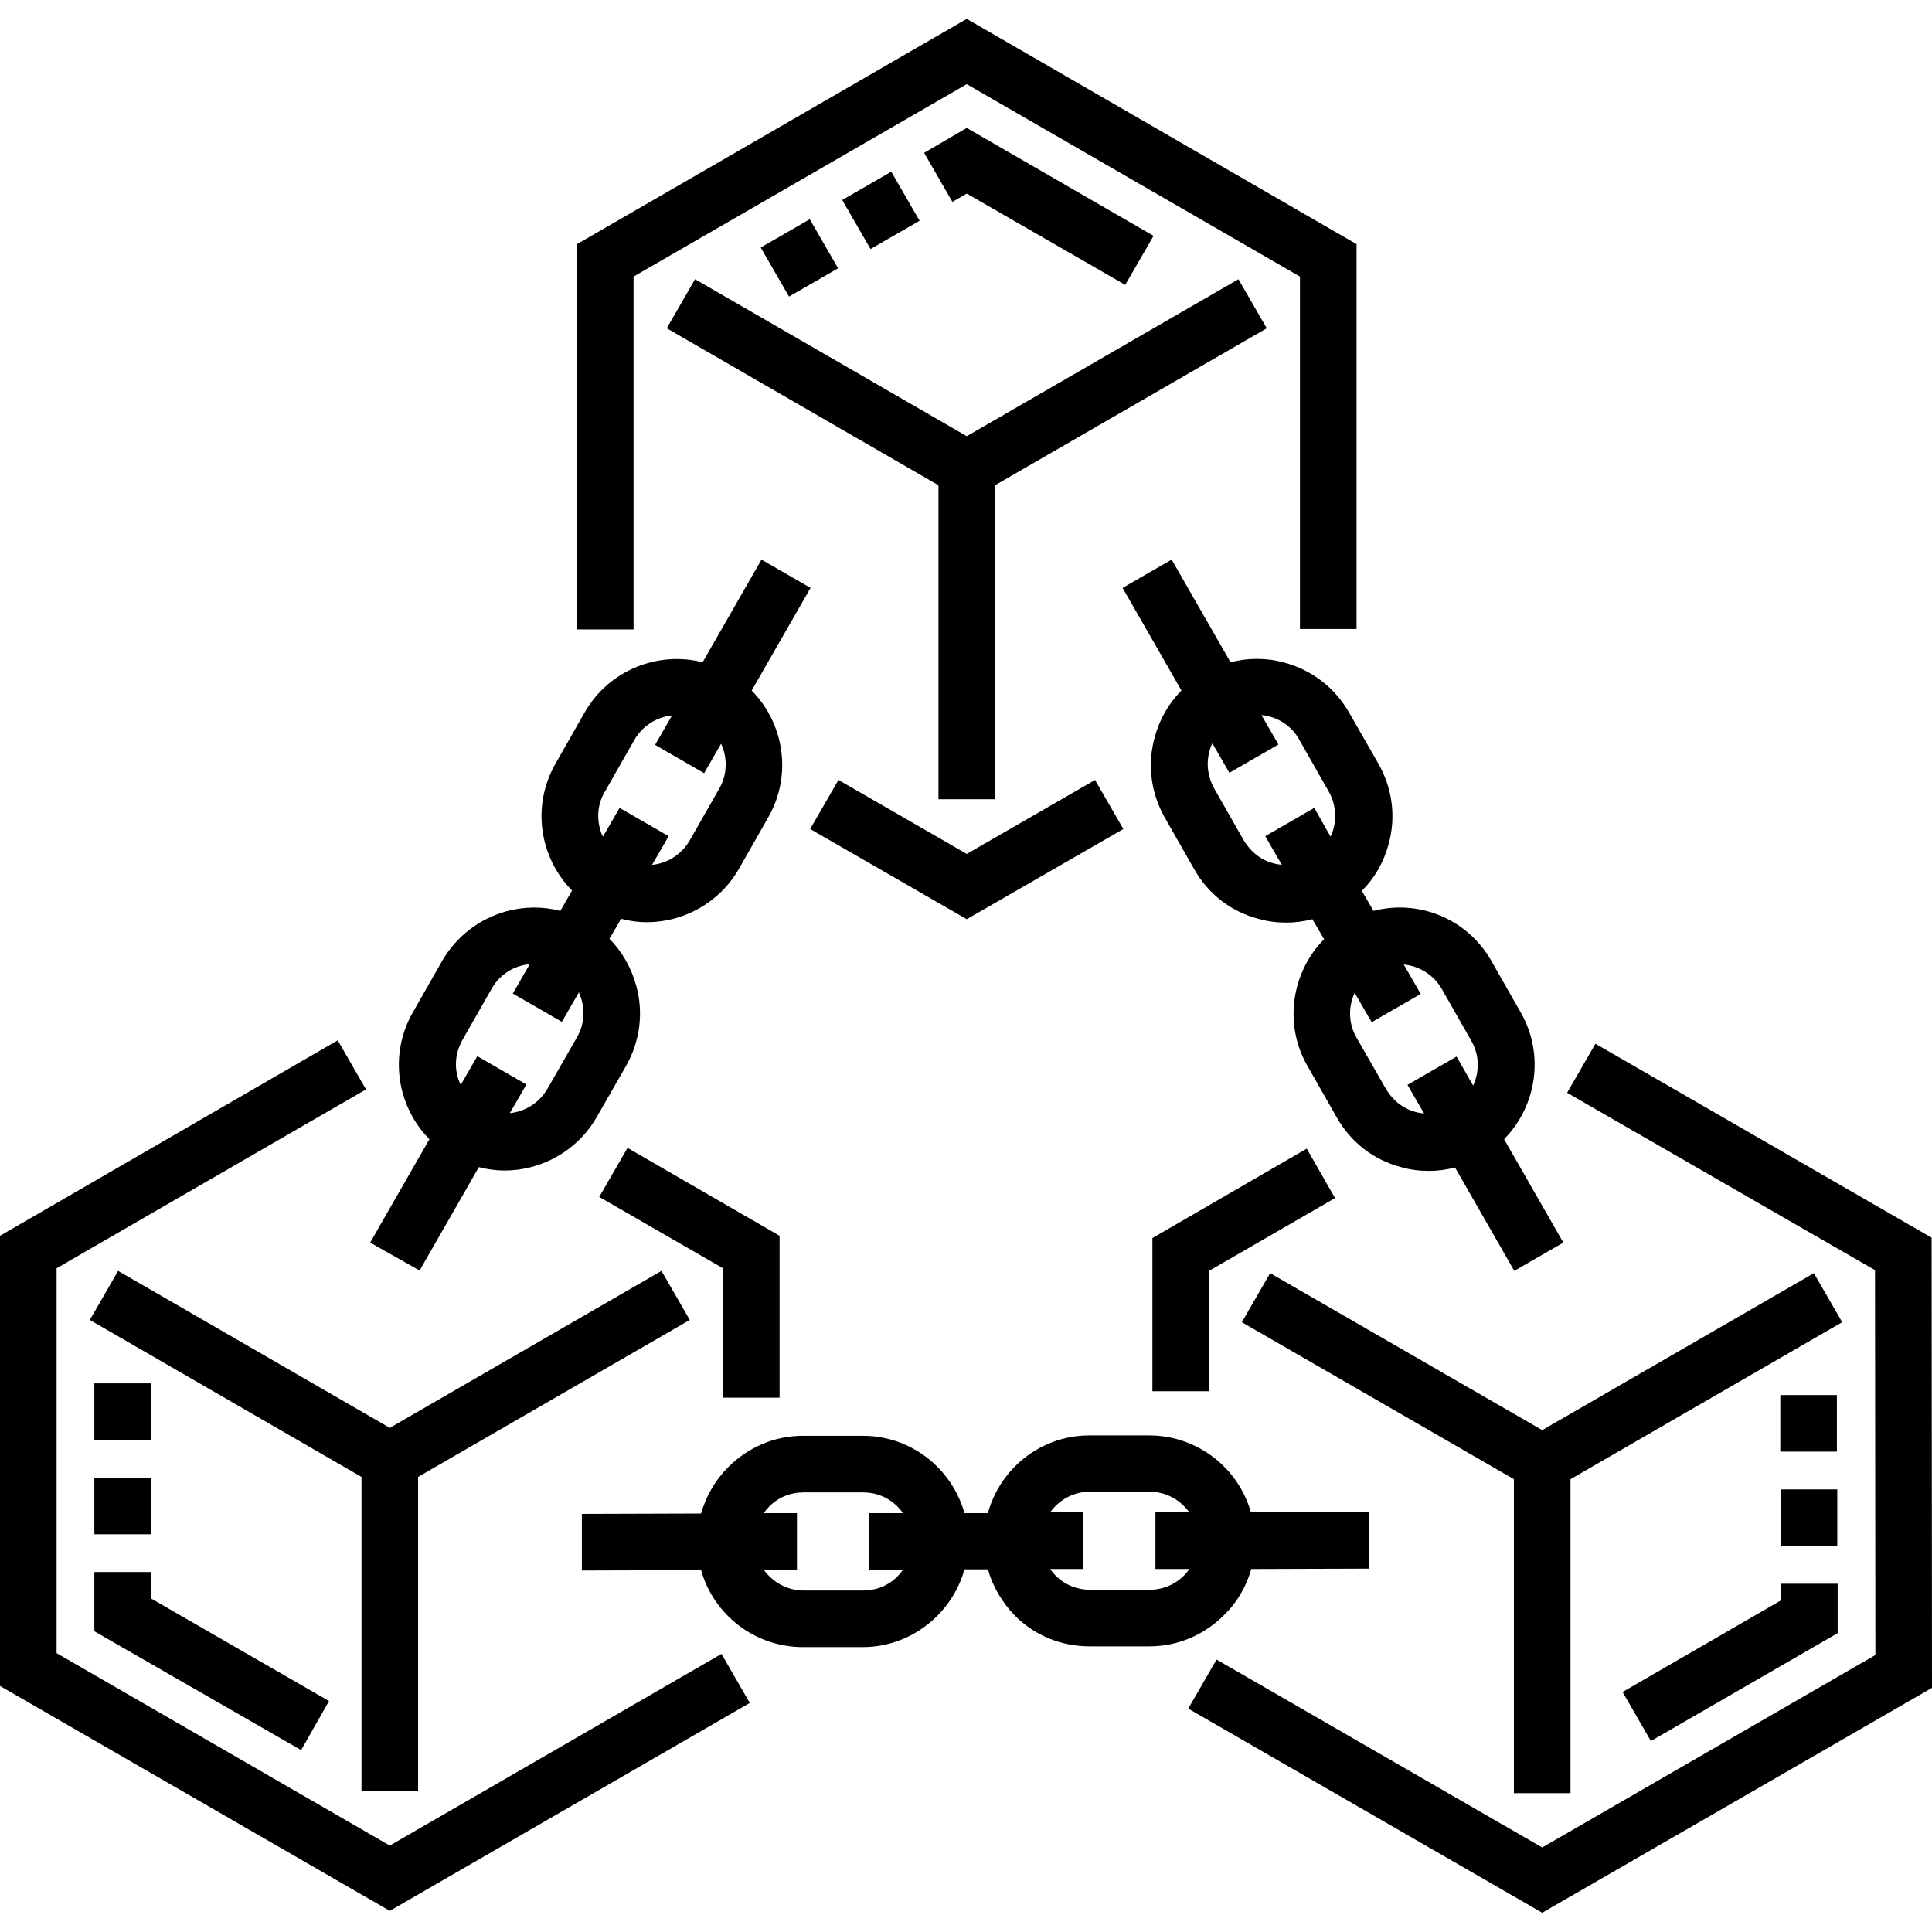
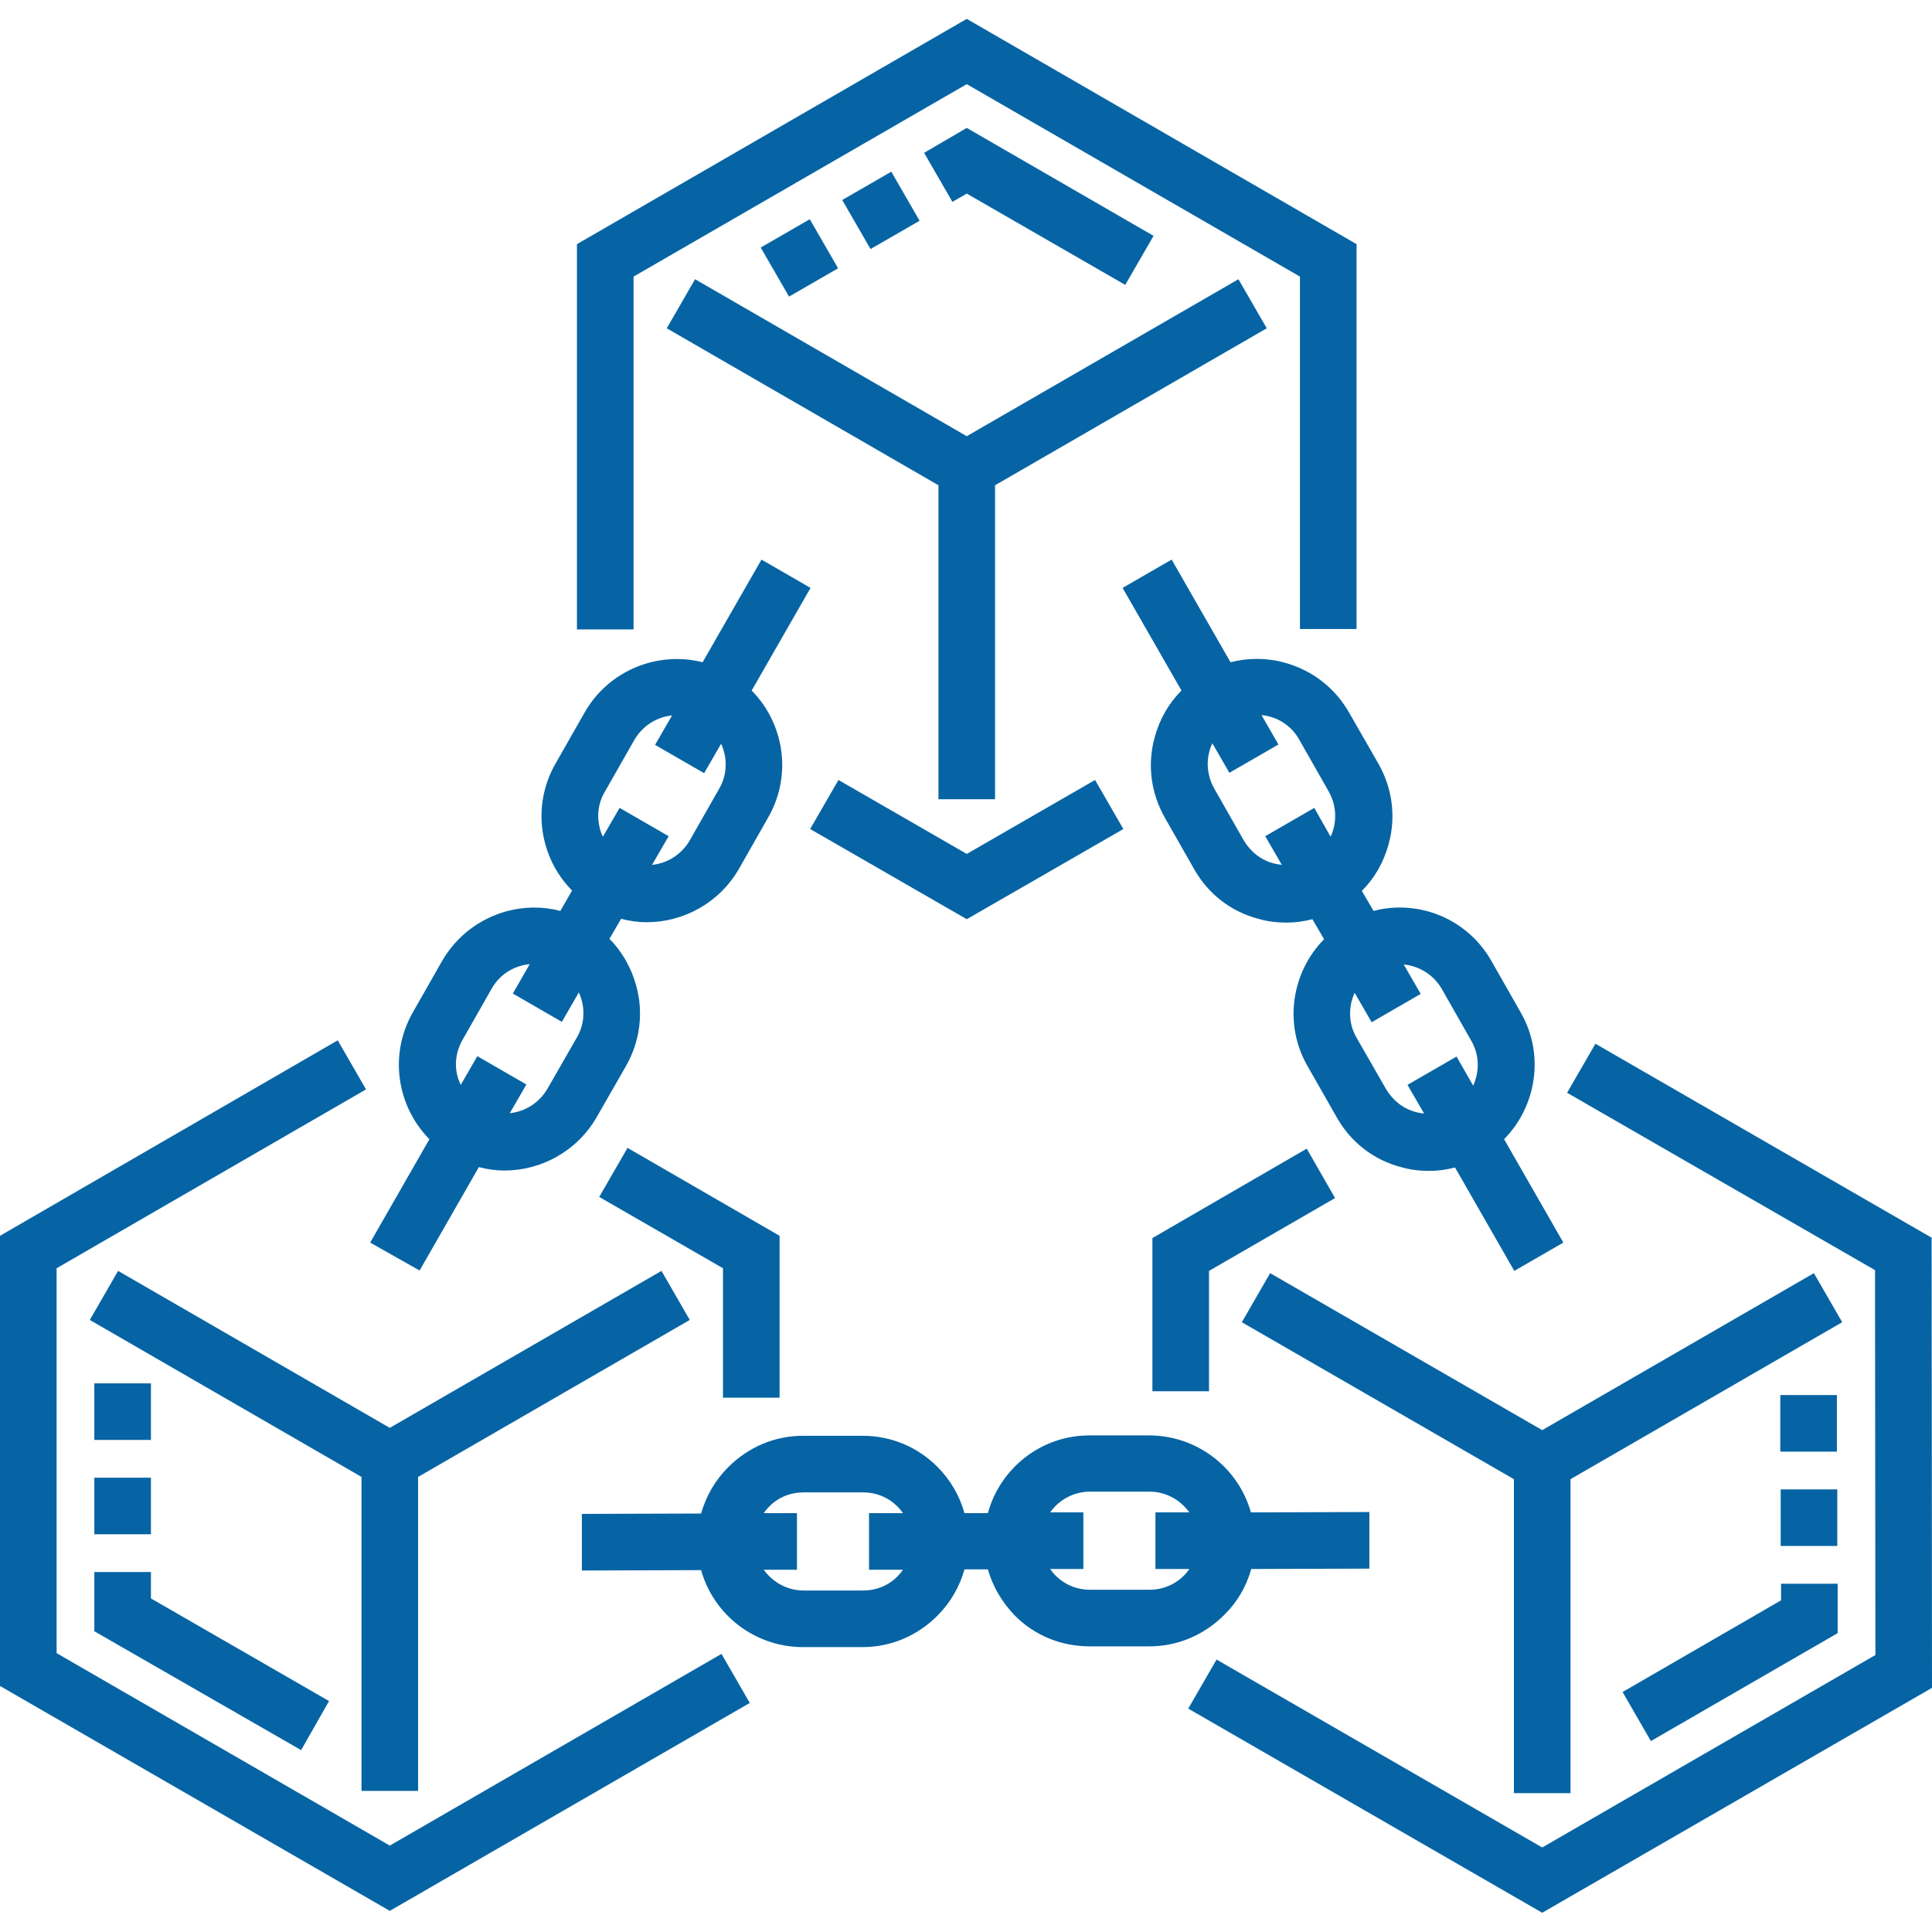
<svg xmlns="http://www.w3.org/2000/svg" version="1.1" id="Layer_1" x="0px" y="0px" viewBox="0 0 512 512" style="enable-background:new 0 0 512 512;" xml:space="preserve">
+   <style type="text/css">
+ 	.st0{fill:#0664A4;}
+ </style>
  <g>
-     <path d="M340.4,175.6c-4.7-1.3-9.6-1.3-14.3-0.1l-15.6-27.2l-13,7.5l15.6,27.2c-3.4,3.4-5.8,7.6-7.1,12.4c-2,7.2-1,14.8,2.7,21.3   l7.8,13.7c3.7,6.5,9.7,11.2,17,13.1c2.4,0.7,4.9,1,7.4,1c2.3,0,4.6-0.3,6.9-0.9l3.1,5.3c-8.6,8.7-10.8,22.5-4.4,33.6l7.8,13.7   c3.7,6.5,9.7,11.2,17,13.1c2.4,0.7,4.9,1,7.4,1c2.3,0,4.6-0.3,6.9-0.9l15.7,27.4l13-7.5l-15.7-27.4c8.6-8.7,10.8-22.5,4.4-33.6   l-7.8-13.7c-6.4-11.2-19.3-16.3-31.2-13.2l-3.1-5.3c3.4-3.4,5.8-7.6,7.1-12.4c2-7.2,1-14.8-2.7-21.3l-7.8-13.6   C353.7,182.2,347.7,177.6,340.4,175.6z M382.1,262.1l7.8,13.7c2.2,3.8,2.2,8.2,0.5,11.9L386,280l-13,7.5l4.4,7.6   c-0.7-0.1-1.5-0.2-2.2-0.4c-3.4-0.9-6.1-3.1-7.9-6.1l-7.8-13.6c-2.2-3.8-2.2-8.2-0.5-11.9l4.5,7.8l13-7.5l-4.5-7.8   C376.1,256,379.9,258.3,382.1,262.1z M348.3,214.1l-13,7.5l4.4,7.6c-0.7-0.1-1.5-0.2-2.2-0.4c-3.4-0.9-6.1-3.1-7.9-6.1l-7.8-13.7   c-1.7-3-2.2-6.5-1.3-9.9c0.2-0.7,0.4-1.4,0.8-2.1l4.5,7.8l13-7.5l-4.5-7.8c4.1,0.4,7.9,2.7,10,6.5l7.8,13.7c1.7,3,2.2,6.5,1.3,9.9   c-0.2,0.7-0.4,1.4-0.8,2.1L348.3,214.1z" />
-     <path d="M111.2,336.7l15.7-27.4c2.3,0.6,4.6,0.9,6.8,0.9c9.7,0,19.2-5.1,24.4-14.1l7.8-13.6c3.7-6.5,4.7-14.1,2.7-21.3   c-1.3-4.7-3.7-9-7.1-12.4l3.1-5.3c2.3,0.6,4.6,0.9,6.8,0.9c9.7,0,19.2-5.1,24.4-14.1l7.8-13.7c6.4-11.2,4.2-24.9-4.4-33.6   l15.6-27.2l-13-7.5l-15.6,27.2c-11.9-3-24.8,2.1-31.2,13.2l-7.8,13.7c-6.4,11.2-4.2,24.9,4.4,33.6l-3.1,5.4   c-4.6-1.2-9.5-1.2-14.3,0.1c-7.2,2-13.2,6.6-17,13.1l-7.8,13.7c-6.4,11.2-4.2,24.9,4.4,33.6l-15.7,27.4L111.2,336.7z M159,219.7   c-0.9-3.4-0.5-6.9,1.3-9.9l7.8-13.7c2.2-3.8,6-6.1,10-6.5l-4.5,7.8l13,7.5l4.5-7.8c1.7,3.7,1.7,8.1-0.5,11.9l-7.8,13.7   c-2.2,3.8-6,6.1-10,6.5l4.4-7.6l-13-7.5l-4.4,7.6C159.4,221.1,159.2,220.4,159,219.7z M122.5,275.7l7.8-13.7c1.7-3,4.5-5.2,7.9-6.1   c0.7-0.2,1.4-0.3,2.2-0.4l-4.5,7.8l13,7.5l4.5-7.8c1.7,3.7,1.7,8.1-0.5,11.9l-7.8,13.6c-2.2,3.8-6,6.1-10,6.5l4.4-7.6l-13-7.5   l-4.4,7.6C120.3,283.9,120.4,279.5,122.5,275.7z" />
-     <path d="M331.6,415.8l31.3-0.1l0-15l-31.4,0.1c-3.3-11.8-14.2-20.4-27-20.4h-0.1l-15.7,0c-12.9,0-23.7,8.8-26.9,20.6l-6.2,0   c-1.3-4.6-3.7-8.8-7.2-12.3c-5.3-5.3-12.3-8.2-19.8-8.2h-0.1l-15.7,0c-7.5,0-14.5,3-19.8,8.3c-3.5,3.5-5.9,7.7-7.2,12.3l-31.6,0.1   l0,15l31.6-0.1c3.3,11.8,14.2,20.4,27,20.4h0.1l15.7,0c7.5,0,14.5-3,19.8-8.3c3.5-3.5,5.9-7.7,7.2-12.3l6.2,0   c1.3,4.6,3.8,8.8,7.2,12.3c5.3,5.3,12.3,8.1,19.8,8.1h0.1l15.7,0c7.5,0,14.5-3,19.8-8.3C327.9,424.6,330.3,420.4,331.6,415.8z    M237.9,417.7c-2.4,2.5-5.7,3.8-9.2,3.8l-15.7,0h0c-4.4,0-8.2-2.2-10.6-5.5l8.8,0l0-15l-8.8,0c0.4-0.6,0.9-1.2,1.4-1.7   c2.4-2.5,5.7-3.8,9.2-3.8l15.7,0h0c3.5,0,6.7,1.3,9.2,3.8c0.5,0.5,1,1.1,1.4,1.7l-9,0l0,15l9,0   C238.9,416.6,238.4,417.2,237.9,417.7z M304.6,421.3l-15.7,0h0c-3.5,0-6.7-1.3-9.2-3.8c-0.5-0.5-1-1.1-1.4-1.7l8.8,0l0-15l-8.8,0   c2.3-3.3,6.2-5.5,10.6-5.5l15.7,0h0c4.4,0,8.2,2.2,10.6,5.5l-9,0l0,15l9,0c-0.4,0.6-0.9,1.2-1.4,1.7   C311.3,420,308.1,421.3,304.6,421.3z" />
-     <path d="M263.7,211.8v-83.2l72-41.6l-7.5-13l-72,41.6l-72-41.6l-7.5,13l72,41.6v83.2H263.7z" />
-     <path d="M480.7,337.4l-72,41.6l-72.1-41.6l-7.5,13l72.1,41.6l0,83.2l15,0l0-83.2l72-41.6L480.7,337.4z" />
-     <path d="M110.8,474.6v-83.2l72-41.6l-7.5-13l-72,41.6l-72-41.6l-7.5,13l72,41.6v83.2H110.8z" />
-     <path d="M167.9,73.3l88.3-51l88.3,51v93.4h15V64.7L256.2,5L152.9,64.7v102.1h15V73.3z" />
-     <path d="M256.2,243.6l41.5-23.9l-7.5-13l-34,19.6l-34-19.6l-7.5,13L256.2,243.6z" />
-     <path d="M103.3,489.1l-88.3-51v-102l82-47.4l-7.5-13L0,327.5v119.3l103.3,59.6l95.4-55.1l-7.5-13L103.3,489.1z" />
-     <path d="M206.6,370.4v-42.9l-40.3-23.3l-7.5,13l32.8,18.9v34.3H206.6z" />
-     <path d="M511.9,328l-89.1-51.4l-7.5,13l81.6,47l0.1,102l-88.3,51l-86.3-49.8l-7.5,13l93.8,54.1L512,447.3L511.9,328z" />
-     <path d="M346.3,304.4l-40.9,23.7l0,40.6l15,0l0-31.9l33.4-19.3L346.3,304.4z" />
-     <path d="M209.1,78.6l-7.5-13l13-7.5l7.5,13L209.1,78.6z M298.2,75.5l-42-24.2l-3.8,2.2l-7.5-13l11.3-6.6l49.5,28.6L298.2,75.5z    M230.7,66l-7.5-13l13-7.5l7.5,13L230.7,66z" />
-     <path d="M437.5,461.4l-7.5-13l42-24.3l0-4.4l15,0l0,13.1L437.5,461.4z M471.9,409.7l0-15l15,0l0,15L471.9,409.7z M471.8,384.7l0-15   l15,0l0,15L471.8,384.7z" />
-     <path d="M79.8,463.8L25,432.3v-15.7h15v7l47.2,27.2L79.8,463.8z M25,406.6v-15h15v15L25,406.6z M40,381.6H25v-15h15V381.6z" />
+     <path class="st0" d="M340.4,175.6c-4.7-1.3-9.6-1.3-14.3-0.1l-15.6-27.2l-13,7.5l15.6,27.2c-3.4,3.4-5.8,7.6-7.1,12.4   c-2,7.2-1,14.8,2.7,21.3l7.8,13.7c3.7,6.5,9.7,11.2,17,13.1c2.4,0.7,4.9,1,7.4,1c2.3,0,4.6-0.3,6.9-0.9l3.1,5.3   c-8.6,8.7-10.8,22.5-4.4,33.6l7.8,13.7c3.7,6.5,9.7,11.2,17,13.1c2.4,0.7,4.9,1,7.4,1c2.3,0,4.6-0.3,6.9-0.9l15.7,27.4l13-7.5   l-15.7-27.4c8.6-8.7,10.8-22.5,4.4-33.6l-7.8-13.7c-6.4-11.2-19.3-16.3-31.2-13.2l-3.1-5.3c3.4-3.4,5.8-7.6,7.1-12.4   c2-7.2,1-14.8-2.7-21.3l-7.8-13.6C353.7,182.2,347.7,177.6,340.4,175.6z M382.1,262.1l7.8,13.7c2.2,3.8,2.2,8.2,0.5,11.9L386,280   l-13,7.5l4.4,7.6c-0.7-0.1-1.5-0.2-2.2-0.4c-3.4-0.9-6.1-3.1-7.9-6.1l-7.8-13.6c-2.2-3.8-2.2-8.2-0.5-11.9l4.5,7.8l13-7.5l-4.5-7.8   C376.1,256,379.9,258.3,382.1,262.1z M348.3,214.1l-13,7.5l4.4,7.6c-0.7-0.1-1.5-0.2-2.2-0.4c-3.4-0.9-6.1-3.1-7.9-6.1l-7.8-13.7   c-1.7-3-2.2-6.5-1.3-9.9c0.2-0.7,0.4-1.4,0.8-2.1l4.5,7.8l13-7.5l-4.5-7.8c4.1,0.4,7.9,2.7,10,6.5l7.8,13.7c1.7,3,2.2,6.5,1.3,9.9   c-0.2,0.7-0.4,1.4-0.8,2.1L348.3,214.1z" />
+     <path class="st0" d="M111.2,336.7l15.7-27.4c2.3,0.6,4.6,0.9,6.8,0.9c9.7,0,19.2-5.1,24.4-14.1l7.8-13.6c3.7-6.5,4.7-14.1,2.7-21.3   c-1.3-4.7-3.7-9-7.1-12.4l3.1-5.3c2.3,0.6,4.6,0.9,6.8,0.9c9.7,0,19.2-5.1,24.4-14.1l7.8-13.7c6.4-11.2,4.2-24.9-4.4-33.6   l15.6-27.2l-13-7.5l-15.6,27.2c-11.9-3-24.8,2.1-31.2,13.2l-7.8,13.7c-6.4,11.2-4.2,24.9,4.4,33.6l-3.1,5.4   c-4.6-1.2-9.5-1.2-14.3,0.1c-7.2,2-13.2,6.6-17,13.1l-7.8,13.7c-6.4,11.2-4.2,24.9,4.4,33.6l-15.7,27.4L111.2,336.7z M159,219.7   c-0.9-3.4-0.5-6.9,1.3-9.9l7.8-13.7c2.2-3.8,6-6.1,10-6.5l-4.5,7.8l13,7.5l4.5-7.8c1.7,3.7,1.7,8.1-0.5,11.9l-7.8,13.7   c-2.2,3.8-6,6.1-10,6.5l4.4-7.6l-13-7.5l-4.4,7.6C159.4,221.1,159.2,220.4,159,219.7z M122.5,275.7l7.8-13.7c1.7-3,4.5-5.2,7.9-6.1   c0.7-0.2,1.4-0.3,2.2-0.4l-4.5,7.8l13,7.5l4.5-7.8c1.7,3.7,1.7,8.1-0.5,11.9l-7.8,13.6c-2.2,3.8-6,6.1-10,6.5l4.4-7.6l-13-7.5   l-4.4,7.6C120.3,283.9,120.4,279.5,122.5,275.7z" />
+     <path class="st0" d="M331.6,415.8l31.3-0.1v-15l-31.4,0.1c-3.3-11.8-14.2-20.4-27-20.4h-0.1h-15.7c-12.9,0-23.7,8.8-26.9,20.6h-6.2   c-1.3-4.6-3.7-8.8-7.2-12.3c-5.3-5.3-12.3-8.2-19.8-8.2h-0.1h-15.7c-7.5,0-14.5,3-19.8,8.3c-3.5,3.5-5.9,7.7-7.2,12.3l-31.6,0.1v15   l31.6-0.1c3.3,11.8,14.2,20.4,27,20.4h0.1h15.7c7.5,0,14.5-3,19.8-8.3c3.5-3.5,5.9-7.7,7.2-12.3h6.2c1.3,4.6,3.8,8.8,7.2,12.3   c5.3,5.3,12.3,8.1,19.8,8.1h0.1h15.7c7.5,0,14.5-3,19.8-8.3C327.9,424.6,330.3,420.4,331.6,415.8z M237.9,417.7   c-2.4,2.5-5.7,3.8-9.2,3.8H213l0,0c-4.4,0-8.2-2.2-10.6-5.5h8.8v-15h-8.8c0.4-0.6,0.9-1.2,1.4-1.7c2.4-2.5,5.7-3.8,9.2-3.8h15.7   l0,0c3.5,0,6.7,1.3,9.2,3.8c0.5,0.5,1,1.1,1.4,1.7h-9v15h9C238.9,416.6,238.4,417.2,237.9,417.7z M304.6,421.3h-15.7l0,0   c-3.5,0-6.7-1.3-9.2-3.8c-0.5-0.5-1-1.1-1.4-1.7h8.8v-15h-8.8c2.3-3.3,6.2-5.5,10.6-5.5h15.7l0,0c4.4,0,8.2,2.2,10.6,5.5h-9v15h9   c-0.4,0.6-0.9,1.2-1.4,1.7C311.3,420,308.1,421.3,304.6,421.3z" />
+     <path class="st0" d="M263.7,211.8v-83.2l72-41.6l-7.5-13l-72,41.6l-72-41.6l-7.5,13l72,41.6v83.2H263.7z" />
+     <path class="st0" d="M480.7,337.4l-72,41.6l-72.1-41.6l-7.5,13l72.1,41.6v83.2h15V392l72-41.6L480.7,337.4z" />
+     <path class="st0" d="M110.8,474.6v-83.2l72-41.6l-7.5-13l-72,41.6l-72-41.6l-7.5,13l72,41.6v83.2L110.8,474.6L110.8,474.6z" />
+     <path class="st0" d="M167.9,73.3l88.3-51l88.3,51v93.4h15v-102L256.2,5L152.9,64.7v102.1h15V73.3z" />
+     <path class="st0" d="M256.2,243.6l41.5-23.9l-7.5-13l-34,19.6l-34-19.6l-7.5,13L256.2,243.6z" />
+     <path class="st0" d="M103.3,489.1l-88.3-51v-102l82-47.4l-7.5-13L0,327.5v119.3l103.3,59.6l95.4-55.1l-7.5-13L103.3,489.1z" />
+     <path class="st0" d="M206.6,370.4v-42.9l-40.3-23.3l-7.5,13l32.8,18.9v34.3H206.6z" />
+     <path class="st0" d="M511.9,328l-89.1-51.4l-7.5,13l81.6,47l0.1,102l-88.3,51l-86.3-49.8l-7.5,13l93.8,54.1L512,447.3L511.9,328z" />
+     <path class="st0" d="M346.3,304.4l-40.9,23.7v40.6h15v-31.9l33.4-19.3L346.3,304.4z" />
+     <path class="st0" d="M209.1,78.6l-7.5-13l13-7.5l7.5,13L209.1,78.6z M298.2,75.5l-42-24.2l-3.8,2.2l-7.5-13l11.3-6.6l49.5,28.6   L298.2,75.5z M230.7,66l-7.5-13l13-7.5l7.5,13L230.7,66z" />
+     <path class="st0" d="M437.5,461.4l-7.5-13l42-24.3v-4.4h15v13.1L437.5,461.4z M471.9,409.7v-15h15v15H471.9z M471.8,384.7v-15h15   v15H471.8z" />
+     <path class="st0" d="M79.8,463.8L25,432.3v-15.7h15v7l47.2,27.2L79.8,463.8z M25,406.6v-15h15v15H25z M40,381.6H25v-15h15V381.6z" />
  </g>
</svg>
